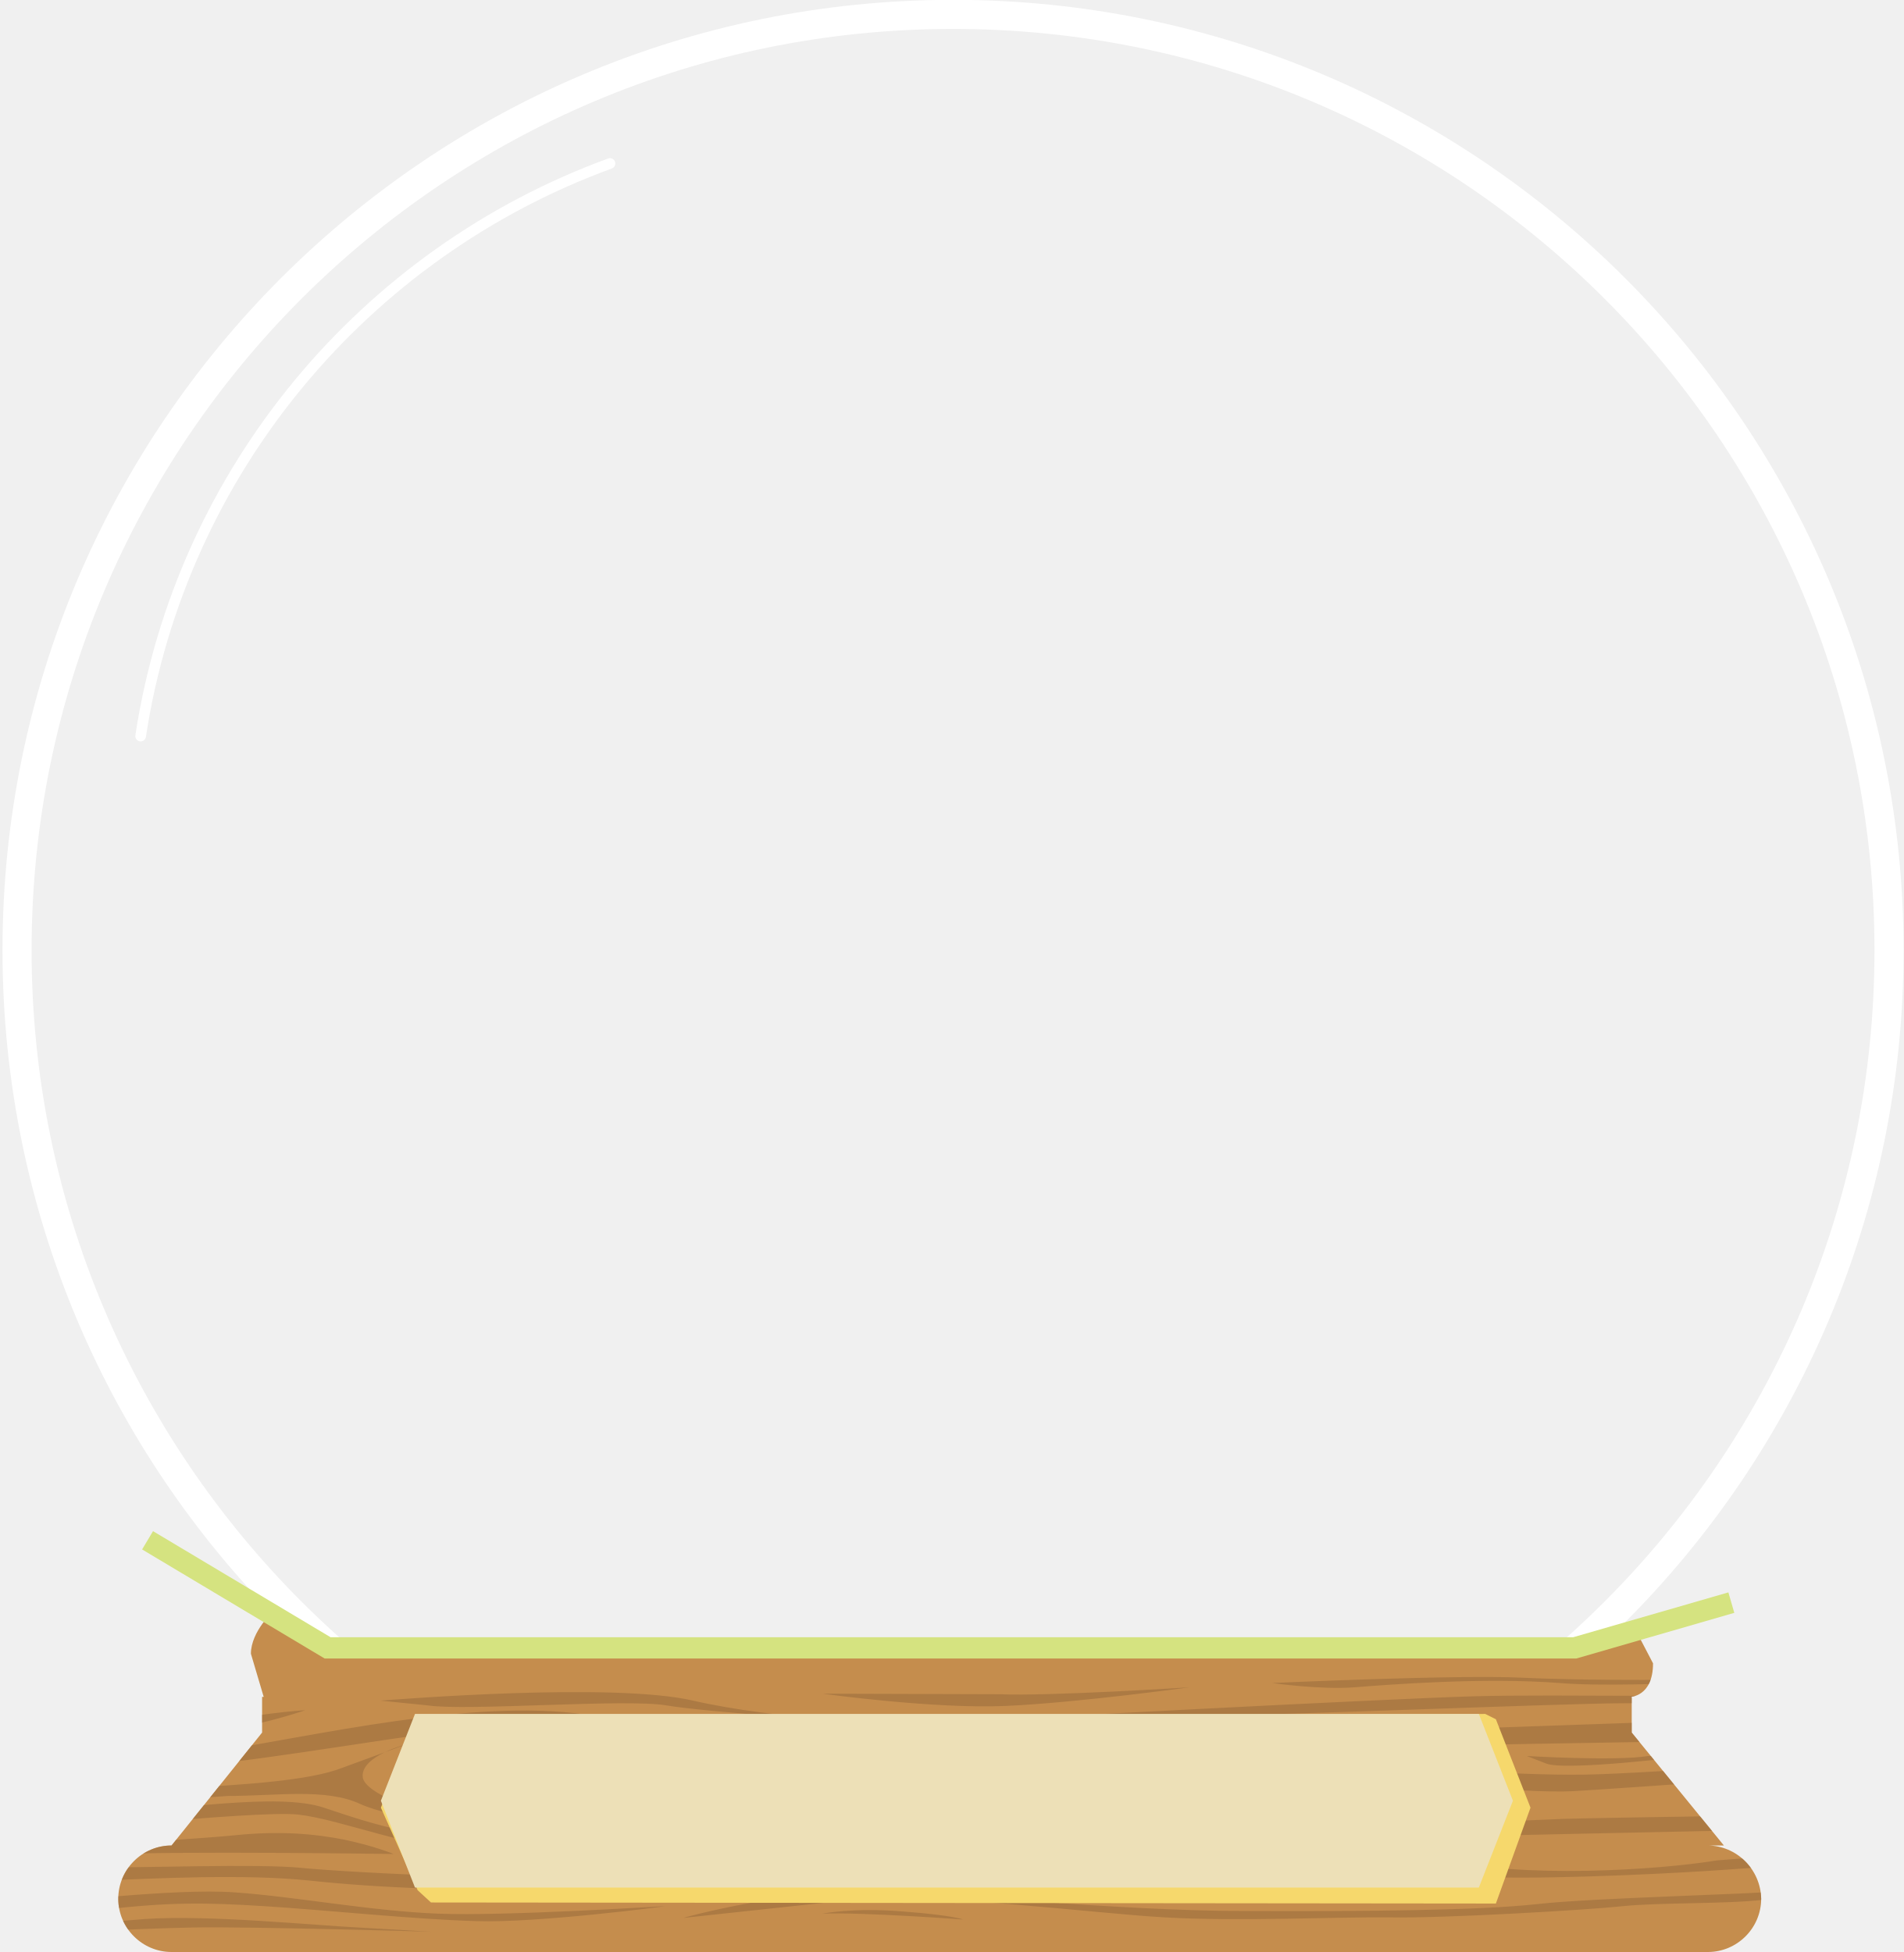
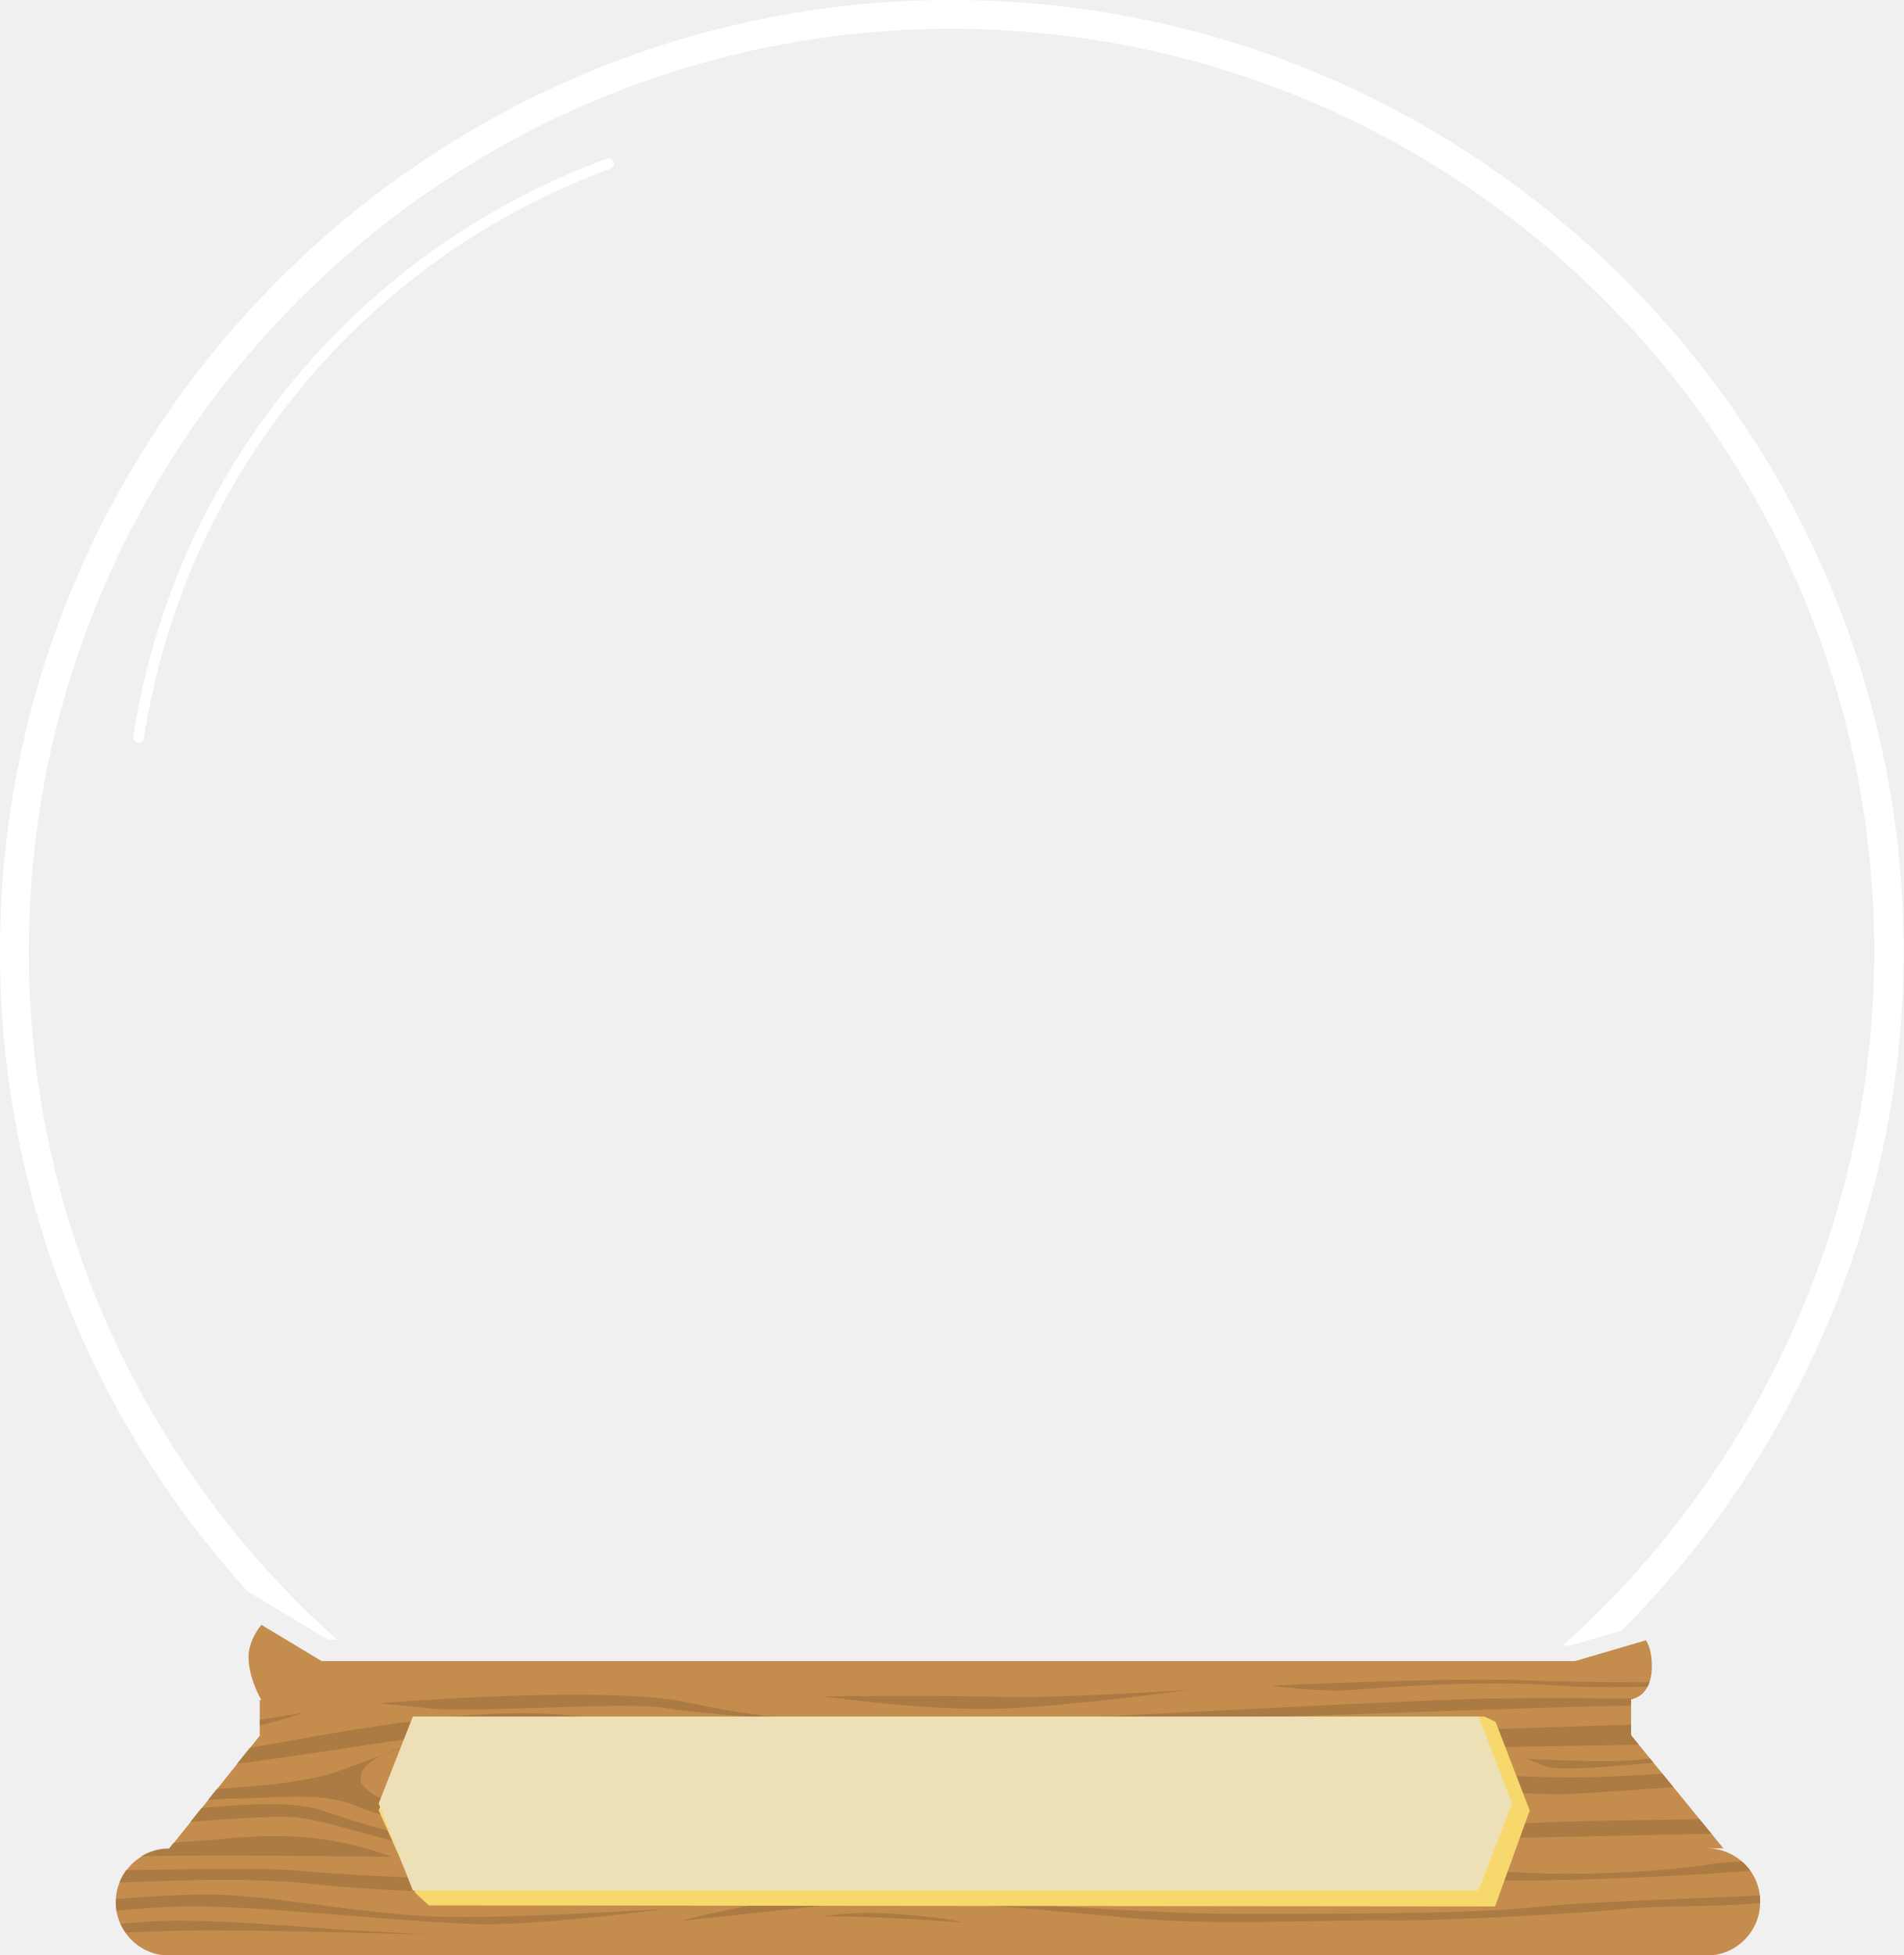
- <svg xmlns="http://www.w3.org/2000/svg" xmlns:xlink="http://www.w3.org/1999/xlink" viewBox="0 0 357.4 366.5" enable-background="new 0 0 357.4 366.5">
-   <circle stroke="#fff" stroke-width="5.461" stroke-miterlimit="10" cx="178.9" cy="178.4" r="175.7" fill="none" />
-   <path d="M2.9 131.3" fill="none" />
-   <path stroke="#fff" stroke-width="2" stroke-linecap="round" stroke-linejoin="round" stroke-miterlimit="10" d="M114.5 30.7c-46 16.8-80.5 57.7-88.1 107.5" fill="none" />
-   <path fill="#C58D4D" d="M320.5 346.5h3.1l-17.3-21.2v-6.7h-.3s4.3 0 4.3-6.3l-3.5-6.7-11.8 3.1h-236.4l-7.2-6.3s-4.3 3.9-4.3 8.1l2.4 8.1h-.3v6.7l-17 21.2c-5.5 0-10 4.5-10 10s4.5 10 10 10h288.4c5.5 0 10-4.5 10-10-.1-5.5-4.6-10-10.1-10z" />
+ <svg xmlns="http://www.w3.org/2000/svg" xmlns:xlink="http://www.w3.org/1999/xlink" viewBox="0 0 356.9 366.5" enable-background="new 0 0 356.9 366.5">
+   <path fill="#fff" d="M61.5 307.4h1.7c-35.5-31.7-57.8-77.8-57.8-129 0-95.4 77.6-173 173-173s173 77.6 173 173c0 51.2-22.9 98.4-58.4 130.1h1.3l9.7-2.8c32.3-32.3 52.9-78.1 52.9-127.3 0-98.3-80.1-178.4-178.5-178.4-98.3 0-178.4 80.1-178.4 178.4 0 46.1 17.6 88.2 46.4 119.9l15.1 9.1z" />
+   <path d="M2.4 131.3" fill="none" />
+   <path stroke="#fff" stroke-width="2" stroke-linecap="round" stroke-linejoin="round" stroke-miterlimit="10" d="M114.1 30.7c-46.1 16.9-80.5 57.8-88.1 107.5" fill="none" />
+   <path fill="#C58D4D" d="M320 346.5h3.1l-17.3-21.2v-6.7h-.4s4.3 0 4.3-6.3c0-2.3-.5-3.8-1.1-4.8l-13.3 3.9h-235l-11.3-6.8c-1.2 1.5-2.4 3.7-2.4 6 0 4.1 2.4 8.1 2.4 8.1h-.3v6.7l-17 21.2c-5.5 0-10 4.5-10 10s4.5 10 10 10h288.3c5.5 0 10-4.5 10-10 .1-5.6-4.5-10.1-10-10.1z" />
  <defs>
-     <path id="a" d="M320.5 346.5h3.1l-17.3-21.2v-6.7h-.3s4.3 0 4.3-6.3l-3.5-6.7-11.8 3.1h-236.4l-7.2-6.3s-4.3 3.9-4.3 8.1l2.4 8.1h-.3v6.7l-17 21.2c-5.5 0-10 4.5-10 10s4.5 10 10 10h288.4c5.5 0 10-4.5 10-10-.1-5.5-4.6-10-10.1-10z" />
+     <path id="a" d="M320 346.5h3.1l-17.3-21.2v-6.7h-.4s4.3 0 4.3-6.3-3.5-6.7-3.5-6.7l-11.8 3.1h-236.3l-7.2-6.3s-4.3 3.9-4.3 8.1l2.4 8.1h-.3v6.7l-17 21.2c-5.5 0-10 4.5-10 10s4.5 10 10 10h288.3c5.5 0 10-4.5 10-10 .1-5.5-4.5-10-10-10z" />
  </defs>
  <clipPath id="b">
    <use xlink:href="#a" overflow="visible" />
  </clipPath>
  <g clip-path="url(#b)" fill-rule="evenodd" clip-rule="evenodd" fill="#9A6C3D">
-     <path d="M90.8 403.1c-.1.1-.4 0-.5 0 .1-.1.4 0 .5 0zM66.3 404.7h-.7l-.4-.1 1.1.1zM73.9 403.3c.1.1-.4 0-.7 0-.1 0 .5.1.7 0zM72 403.3c.1.1-.4 0-.7 0h.7zM62.9 403.2c-.4.1-.8 0-1.3 0 .1 0 .9.1 1.3 0z" />
+     <path d="M90.4 403.1c-.1.1-.4 0-.5 0 0-.1.3 0 .5 0zM65.8 404.7h-.7l-.4-.1 1.1.1zM73.4 403.3c.1.1-.4 0-.7 0 0 0 .5.1.7 0zM71.5 403.3c.1.1-.4 0-.7 0h.7zM62.4 403.2c-.4.1-.8 0-1.3 0 .1 0 .9.1 1.3 0z" />
  </g>
-   <path stroke="#D5E380" stroke-width="4" stroke-miterlimit="10" fill="none" d="M27.7 289.2l33.8 20.2h234.1l29.4-8.5" />
  <defs>
-     <path id="c" d="M320.5 346.5h3.1l-17.3-21.2v-6.7h-.3s4.3 0 4.3-6.3l-3.5-6.7-11.8 3.1h-236.4l-7.2-6.3s-4.3 3.9-4.3 8.1l2.4 8.1h-.3v6.7l-17 21.2c-5.5 0-10 4.5-10 10s4.5 10 10 10h288.4c5.5 0 10-4.5 10-10-.1-5.5-4.6-10-10.1-10z" />
+     <path id="c" d="M320 346.5h3.1l-17.3-21.2v-6.7h-.4s4.3 0 4.3-6.3-3.5-6.7-3.5-6.7l-11.8 3.1h-236.3l-7.2-6.3s-4.3 3.9-4.3 8.1l2.4 8.1h-.3v6.7l-17 21.2c-5.5 0-10 4.5-10 10s4.5 10 10 10h288.3c5.5 0 10-4.5 10-10 .1-5.5-4.5-10-10-10z" />
  </defs>
  <clipPath id="d">
    <use xlink:href="#c" overflow="visible" />
  </clipPath>
  <g opacity=".58" clip-path="url(#d)">
-     <path fill="#9A6C3D" d="M-28.4 331.4s46.3 1 67.3-2.3 49.8-10.2 70.9-7.2c21.1 2.9 41.1 5.8 70.3 5.5 29.2-.3 169.9-5.5 169.9-5.5l-1.1 4.5s-115.8 1.8-144.2 2.8c-28.4.9-54.1 2.1-64.5 0-10.4-2.1-31.3-6.3-43.2-5.6s-38 5.4-54.2 7.3c-16.2 1.9-69.9 2.9-69.9 2.9l-1.3-2.4zM57.3 321.1s-16.5 6-39.9 6.3h-47.1l.5-1.7s20.9 1.4 30.9 1.1 25.4.1 35.4-2.5 20.2-3.2 20.2-3.2zM-26.3 318.1s25.7 2.5 33.9 3.1c8.2.6 35.1-3.1 35.1-3.1s-19.4 7.1-30.1 6.2c-10.8-.9-39.4-4.6-39.4-4.6l.5-1.6zM102.4 327.4s-1.3 0-3.5.1c-1.1.1-2.4.1-4 .3-1.5.2-3.2.3-5.1.6-1.9.3-3.9.6-5.9 1.2-.9.3-1.8.8-2.5 1.6-.7.7-1.3 1.6-1.5 2.5-.2.9 0 1.5.7 2s1.7.9 2.8 1.1c1.1.2 2.3.3 3.5.4l1.9.1h1.8c2.4 0 4.9-.1 7.3-.2 2.4-.2 4.8-.5 7.1-.8 2.3-.4 4.5-.9 6.5-1.5 1-.4 1.9-.7 2.6-1.3h.1l.1-.1c.1-.1.1-.1.1-.2.1-.1.1-.3.1-.5 0-.3-.3-.7-.6-1-1.3-1.2-3-1.9-4.4-2.5-1.4-.6-2.7-.9-3.8-1.2-1.1-.2-1.9-.4-2.5-.4-.5-.2-.8-.2-.8-.2zm0 0s1.3 0 3.4.4c1.1.2 2.4.5 3.9 1s3.1 1 4.7 2.2c.4.3.8.7 1 1.3.1.3.1.7 0 1l-.3.4-.1.1-.1.1-.1.1c-.8.8-1.8 1.3-2.8 1.9-2 1-4.2 1.8-6.5 2.4-2.3.6-4.8 1.2-7.3 1.5-2.5.4-5.1.5-7.7.5l-2-.1-1.9-.1c-1.3-.1-2.6-.3-3.9-.7-1.3-.4-2.6-.9-3.8-1.9-.6-.6-1.1-1.3-1.2-2.2-.2-.8 0-1.7.2-2.4.5-1.4 1.4-2.4 2.4-3.1 1-.8 2.1-1.4 3.3-1.6 2.2-.4 4.3-.5 6.2-.6 1.9-.1 3.6-.1 5.2-.2 1.5 0 2.9-.1 4-.1 2.1.1 3.4.1 3.4.1zM100.1 332s-8.8-1.8-9.4 0c-.6 1.8 3.8 1.2 3.8 1.2 5.3 1 5.6-1.2 5.6-1.2zM-29.6 339s50.6-2.5 62.8-3.2 24.8-1.4 31.1-3.9l12-4.4s-8.7 2.2-8.2 6.2 17.5 8.5 17.5 8.5-11.5-.6-18-3.5c-6.5-3-15.6-1.5-24.8-1.5l-71.4 5-1-3.2zM-28.9 345.7s33.2-4.3 47.7-5.1 33.3-4.1 42-1.2c8.7 2.9 20 6.9 34.5 5.4s23.7-9.7 29-11c5.2-1.3 25.8-.3 36.8-.3 11 0 74.2-2.6 86.7-2.3 12.5.3 36.3 2.2 49.5 2 13.2-.2 52.6-3.4 52.6-3.4l1.3 2.6s-46.8 3.4-55.9 3.9-33.9-2.1-43.1-2.8c-9.2-.7-26 .1-41.2.3-15.2.2-61.9 2.4-68.4 2.1-6.6-.4-13.1-.4-18.3 1.9s-17.7 11.7-32.5 10.5-27.8-6.7-35.8-7.6-52.2 3.9-65.9 5.1l-20 1.3 1-1.4zM286.6 329.7s16.7 1 22.8 0h7.6s-23.2 2.9-26.8 1.4l-3.6-1.4zM-31.4 349.6s66.7-4.1 75.3-5 15-.3 20.7.8c5.7 1.2 9.3 2.7 9.3 2.7s-41.2-.6-53.8.1c-12.7.7-48.5 3.9-48.5 3.9l-3-2.5zM71.4 319.3c3-.2 43.5-3.5 58.7 0s39.3 4.8 47.8 4.2c8.5-.7 81.7-4.5 98.4-5 16.7-.5 50.4.5 58.6-.8 8.2-1.2 14.2-1.7 14.2-1.7l-1 3s-33 .8-43.5.8-66.3 2.3-76.7 2.3c-10.3 0-50 3.3-59 2.2s-36.2-2.8-43.8-4.1-37.5 1.1-44.8 0l-8.9-.9zM154.4 318s20.9 2.9 34.4 2.3c13.5-.6 34.5-3.5 34.5-3.5s-26.3 1.7-35.7 1.3l-33.2-.1zM238.8 316s34.5-1.6 47-1 34.3.5 40.7 0l18.4-2.2v1.6s-37.7 2.8-52.1 1.6c-14.3-1.1-32.2.3-38.5.8-6.4.5-15.5-.8-15.5-.8zM123.8 344.2c4.3-3.1 6.3-6.3 19.2-6.6 12.8-.3 55.3 1.2 63.8 0s27.8-4.2 38-2.3c10.2 1.8 26.7 3.7 30.3 3.7h5.3s-4.5.3-17.5.5-16.5-2.3-26.8-2.5c-10.3-.2-26.2 3.4-40.8 3.6-14.7.2-34.5-1.6-40.8-1.1-6.3.5-10 .3-18.5 2.7-8.6 2.4-12.2 2-12.2 2zM-29.6 356.8s28.3-6.1 42.3-6.1c14 0 36-.8 43.8 0 7.8.8 48.2 3 57.3 1s19-6.3 37.8-8.2c18.8-1.8 44.2.2 53.5.8 9.3.6 17.2 1.1 33.7 0 16.5-1.1 44-2.4 54.8-2.8 10.8-.3 55.5-.9 55.5-.9v2.6s-35.2.7-52.7 1.1c-17.5.4-46.3.9-56.5 1.9-10.2 1-37 4.3-50.2 2-13.2-2.2-10.3-4.5-28.2-2.2-17.8 2.3-32.8 7.7-53 8.5-20.2.8-38.2-.1-50.3-1.4-12.2-1.3-29.3-.4-39.4 0-10.1.4-23.9 1.2-31.9 2.2l-15.3 2.7-1.2-1.2zM226.9 340.6s6-2.6 11-1.6 2.2.6-1 1.6c-3.1 1-7.8 1.8-10 0zM-28.4 360.8s14.3-2 27.2-2.8c12.8-.8 33.7-3.5 45.2-2.7 11.5.8 25.5 3.5 38.2 4 12.7.5 41.8-1.4 42.5-1.4s-24 3.2-35.3 2.8c-11.3-.3-28.5-2.1-39.7-2.8-11.2-.7-17.8-.8-30.7.7l-48.5 4 1.1-1.8zM-5.9 363.5s21.2-2.3 33.2-3.2c12-.8 31.7 1.2 40 1.6l13.7.8s-33.8-1-44.8-.8c-11.1.2-33.3 1.4-42.1 1.6zM130.9 355.2s18.1-7.5 28.8-6.9c10.7.7 23.4 4.7 34 4.8 10.7.1 36.5-1.1 43-2.4s18.3-5.5 33.5-1.7 41.3 2.1 52.1.3l24.3-1.9v1.9s-15.3 1.3-26.4 2c-11 .7-33.8 1.7-43.9 1-10.1-.7-7.4-5-24.3-1.7-16.8 3.3-46.2 5.7-59.2 4.5s-26.8-5.4-35.4-4.5c-8.5.9-26.5 4.6-26.5 4.6zM128.3 360.1c.7-.3 19.2-5.1 33.5-5 14.3.2 48.5 3.7 71.5 3.7 23 .1 44.5-.1 55.3-1.3 10.8-1.2 40-1.8 46.8-2.5 6.8-.7 15.9 0 15.9 0v1.7s-13.9-.8-20.4 0c-6.5.8-19.8.5-26.3 1.2s-33.5 2.3-43.8 2.1c-10.3-.1-28.3.8-42.2 0s-40.6-4.4-57.8-3.4l-32.5 3.5zM154.4 359.3s5.8-1.2 15.2-.4c9.3.7 11.2 1.5 11.2 1.5s-18.9-1.4-26.4-1.1z" />
+     <path fill="#9A6C3D" d="M-28.9 331.4s46.3 1 67.3-2.3 49.8-10.2 70.9-7.2 41.1 5.8 70.3 5.5l169.9-5.5-1.1 4.5s-115.8 1.8-144.2 2.8-54.1 2.1-64.5 0-31.3-6.3-43.2-5.6-38 5.4-54.2 7.3l-69.9 2.9-1.3-2.4zM56.9 321.1s-16.5 6-39.9 6.3c-23.4.3-47.1 0-47.1 0l.5-1.7s20.9 1.4 30.9 1.1c10.1-.3 25.4.1 35.4-2.5l20.2-3.2zM-26.7 318.1s25.7 2.5 33.9 3.1l35.1-3.1s-19.4 7.1-30.1 6.2l-39.4-4.6.5-1.6zM101.9 327.4s-1.3 0-3.5.1c-1.1.1-2.4.1-4 .3-1.5.2-3.2.3-5.1.6-1.9.3-3.9.6-5.9 1.2-.9.3-1.8.8-2.5 1.6-.7.7-1.3 1.6-1.5 2.5-.2.9 0 1.5.7 2s1.7.9 2.8 1.1c1.1.2 2.3.3 3.5.4l1.9.1h1.8c2.4 0 4.9-.1 7.3-.2 2.4-.2 4.8-.5 7.1-.8 2.3-.4 4.5-.9 6.5-1.5 1-.4 1.9-.7 2.6-1.3l.1-.1.1-.1c.1-.1.1-.1.1-.2.1-.1.1-.3.1-.5 0-.3-.3-.7-.6-1-1.3-1.2-3-1.9-4.4-2.5-1.4-.6-2.7-.9-3.8-1.2-1.1-.2-1.9-.4-2.5-.4-.5-.1-.8-.1-.8-.1zm0 0s1.3 0 3.4.4c1.1.2 2.4.5 3.9 1s3.1 1 4.7 2.2c.4.3.8.7 1 1.3.1.3.1.7 0 1l-.3.4-.1.1-.1.1-.1.1c-.8.8-1.8 1.3-2.8 1.9-2 1-4.2 1.8-6.5 2.4-2.3.6-4.8 1.2-7.3 1.5-2.5.4-5.1.5-7.7.5l-2-.1-1.9-.1c-1.3-.1-2.6-.3-3.9-.7-1.3-.4-2.6-.9-3.8-1.9-.6-.6-1.1-1.3-1.2-2.2-.2-.8 0-1.7.2-2.4.5-1.4 1.4-2.4 2.4-3.1 1-.8 2.1-1.4 3.3-1.6 2.2-.4 4.3-.5 6.2-.6 1.9-.1 3.6-.1 5.2-.2 1.5 0 2.9-.1 4-.1 2.1.1 3.4.1 3.4.1zM99.6 332s-8.8-1.8-9.4 0c-.6 1.8 3.8 1.2 3.8 1.2 5.4 1 5.6-1.2 5.6-1.2zM-30.1 339s50.6-2.5 62.8-3.2c12.2-.6 24.8-1.4 31.1-3.9l12-4.4s-8.7 2.2-8.2 6.2 17.5 8.5 17.5 8.5-11.5-.6-18-3.5c-6.5-3-15.6-1.5-24.8-1.5l-71.4 5-1-3.2zM-29.3 345.7s33.2-4.3 47.7-5.1 33.3-4.1 42-1.2 20 6.9 34.5 5.4 23.7-9.7 29-11 25.8-.3 36.8-.3 74.2-2.6 86.7-2.3c12.5.3 36.3 2.2 49.5 2 13.2-.2 52.6-3.4 52.6-3.4l1.3 2.6s-46.8 3.4-55.9 3.9-33.9-2.1-43.1-2.8c-9.2-.7-26 .1-41.2.3s-61.9 2.4-68.4 2.1c-6.6-.4-13.1-.4-18.3 1.9s-17.7 11.7-32.5 10.5c-14.8-1.2-27.8-6.7-35.8-7.6s-52.2 3.9-65.9 5.1l-20 1.3 1-1.4zM286.1 329.7s16.7 1 22.8 0h7.6s-23.2 2.9-26.8 1.4l-3.6-1.4zM-31.9 349.6s66.7-4.1 75.3-5c8.7-.8 15-.3 20.7.8 5.7 1.2 9.3 2.7 9.3 2.7s-41.2-.6-53.8.1l-48.5 3.9-3-2.5zM71 319.3c3-.2 43.5-3.5 58.7 0s39.3 4.8 47.8 4.2c8.5-.7 81.7-4.5 98.4-5 16.7-.5 50.4.5 58.6-.8l14.2-1.7-1 3s-33 .8-43.5.8-66.3 2.3-76.7 2.3c-10.3 0-50 3.3-59 2.2s-36.2-2.8-43.8-4.1-37.5 1.1-44.8 0l-8.9-.9zM154 318s20.9 2.9 34.4 2.3c13.5-.6 34.5-3.5 34.5-3.5s-26.3 1.7-35.7 1.3c-9.4-.3-33.2-.1-33.2-.1zM238.3 316s34.5-1.6 47-1c12.5.5 34.3.5 40.7 0 6.3-.5 18.4-2.2 18.4-2.2v1.6s-37.7 2.8-52.1 1.6c-14.3-1.1-32.2.3-38.5.8-6.3.5-15.5-.8-15.5-.8zM123.3 344.2c4.3-3.1 6.3-6.3 19.2-6.6 12.8-.3 55.3 1.2 63.8 0s27.8-4.2 38-2.3c10.2 1.8 26.7 3.7 30.3 3.7h5.3s-4.5.3-17.5.5-16.5-2.3-26.8-2.5c-10.3-.2-26.2 3.4-40.8 3.6-14.7.2-34.5-1.6-40.8-1.1-6.3.5-10 .3-18.5 2.7-8.5 2.4-12.2 2-12.2 2zM-30.1 356.8s28.3-6.1 42.3-6.1 36-.8 43.8 0 48.2 3 57.3 1 19-6.3 37.8-8.2c18.8-1.8 44.2.2 53.5.8 9.3.6 17.2 1.1 33.7 0 16.5-1.1 44-2.4 54.8-2.8 10.8-.3 55.5-.9 55.5-.9v2.6s-35.2.7-52.7 1.1c-17.5.4-46.3.9-56.5 1.9-10.2 1-37 4.3-50.2 2-13.2-2.2-10.3-4.5-28.2-2.2-17.8 2.3-32.8 7.7-53 8.5-20.2.8-38.2-.1-50.3-1.4s-29.3-.4-39.4 0-23.9 1.2-31.9 2.2l-15.3 2.7-1.2-1.2zM226.5 340.6s6-2.6 11-1.6 2.2.6-1 1.6-7.9 1.8-10 0zM-28.9 360.8s14.3-2 27.2-2.8c12.8-.8 33.7-3.5 45.2-2.7s25.5 3.5 38.2 4c12.7.5 41.8-1.4 42.5-1.4s-24 3.2-35.3 2.8-28.5-2.1-39.7-2.8c-11.2-.7-17.8-.8-30.7.7l-48.5 4 1.1-1.8zM-6.4 363.5s21.2-2.3 33.2-3.2 31.7 1.2 40 1.6l13.7.8s-33.8-1-44.8-.8-33.2 1.4-42.1 1.6zM130.5 355.2s18.1-7.5 28.8-6.9c10.7.7 23.4 4.7 34 4.8 10.7.1 36.5-1.1 43-2.4s18.3-5.5 33.5-1.7 41.3 2.1 52.1.3l24.3-1.9v1.9s-15.3 1.3-26.4 2c-11 .7-33.8 1.7-43.9 1s-7.4-5-24.3-1.7-46.2 5.7-59.2 4.5c-13-1.2-26.8-5.4-35.4-4.5l-26.5 4.6zM127.8 360.1c.7-.3 19.2-5.1 33.5-5 14.3.2 48.5 3.7 71.5 3.7s44.5-.1 55.3-1.3c10.8-1.2 40-1.8 46.8-2.5h15.9v1.7s-13.9-.8-20.4 0-19.8.5-26.3 1.2-33.5 2.3-43.8 2.1c-10.3-.1-28.3.8-42.2 0s-40.6-4.4-57.8-3.4l-32.5 3.5zM154 359.3s5.8-1.2 15.2-.4c9.3.7 11.2 1.5 11.2 1.5s-18.9-1.4-26.4-1.1z" />
  </g>
  <g clip-path="url(#d)" fill-rule="evenodd" clip-rule="evenodd" fill="#9A6C3D">
-     <path d="M90.8 403.1c-.1.1-.4 0-.5 0 .1-.1.4 0 .5 0zM66.3 404.7h-.7l-.4-.1 1.1.1zM73.9 403.3c.1.1-.4 0-.7 0-.1 0 .5.1.7 0zM72 403.3c.1.1-.4 0-.7 0h.7zM62.9 403.2c-.4.1-.8 0-1.3 0 .1 0 .9.1 1.3 0z" />
+     <path d="M90.4 403.1c-.1.1-.4 0-.5 0 0-.1.3 0 .5 0zM65.8 404.7h-.7l-.4-.1 1.1.1zM73.4 403.3c.1.1-.4 0-.7 0 0 0 .5.1.7 0zM71.5 403.3c.1.1-.4 0-.7 0h.7zM62.4 403.2c-.4.1-.8 0-1.3 0 .1 0 .9.1 1.3 0z" />
  </g>
-   <path fill="#F6D86C" d="M80.9 357.2l-2.5-2.3-6.9-15.5 6.5-16.6 200.8-1 2 1 6.5 16.6-6.5 18z" />
-   <path fill="#EDE0B7" d="M77.9 354.4l-6.4-16.3 6.4-16.3h199.7l6.4 16.3-6.4 16.3z" />
+   <path fill="#F6D86C" d="M80.4 357.2l-2.5-2.3-6.9-15.5 6.5-16.6 200.8-1 2.1 1 6.4 16.6-6.5 18z" />
+   <path fill="#EDE0B7" d="M77.4 354.4l-6.4-16.3 6.4-16.3h199.8l6.3 16.3-6.3 16.3z" />
</svg>
